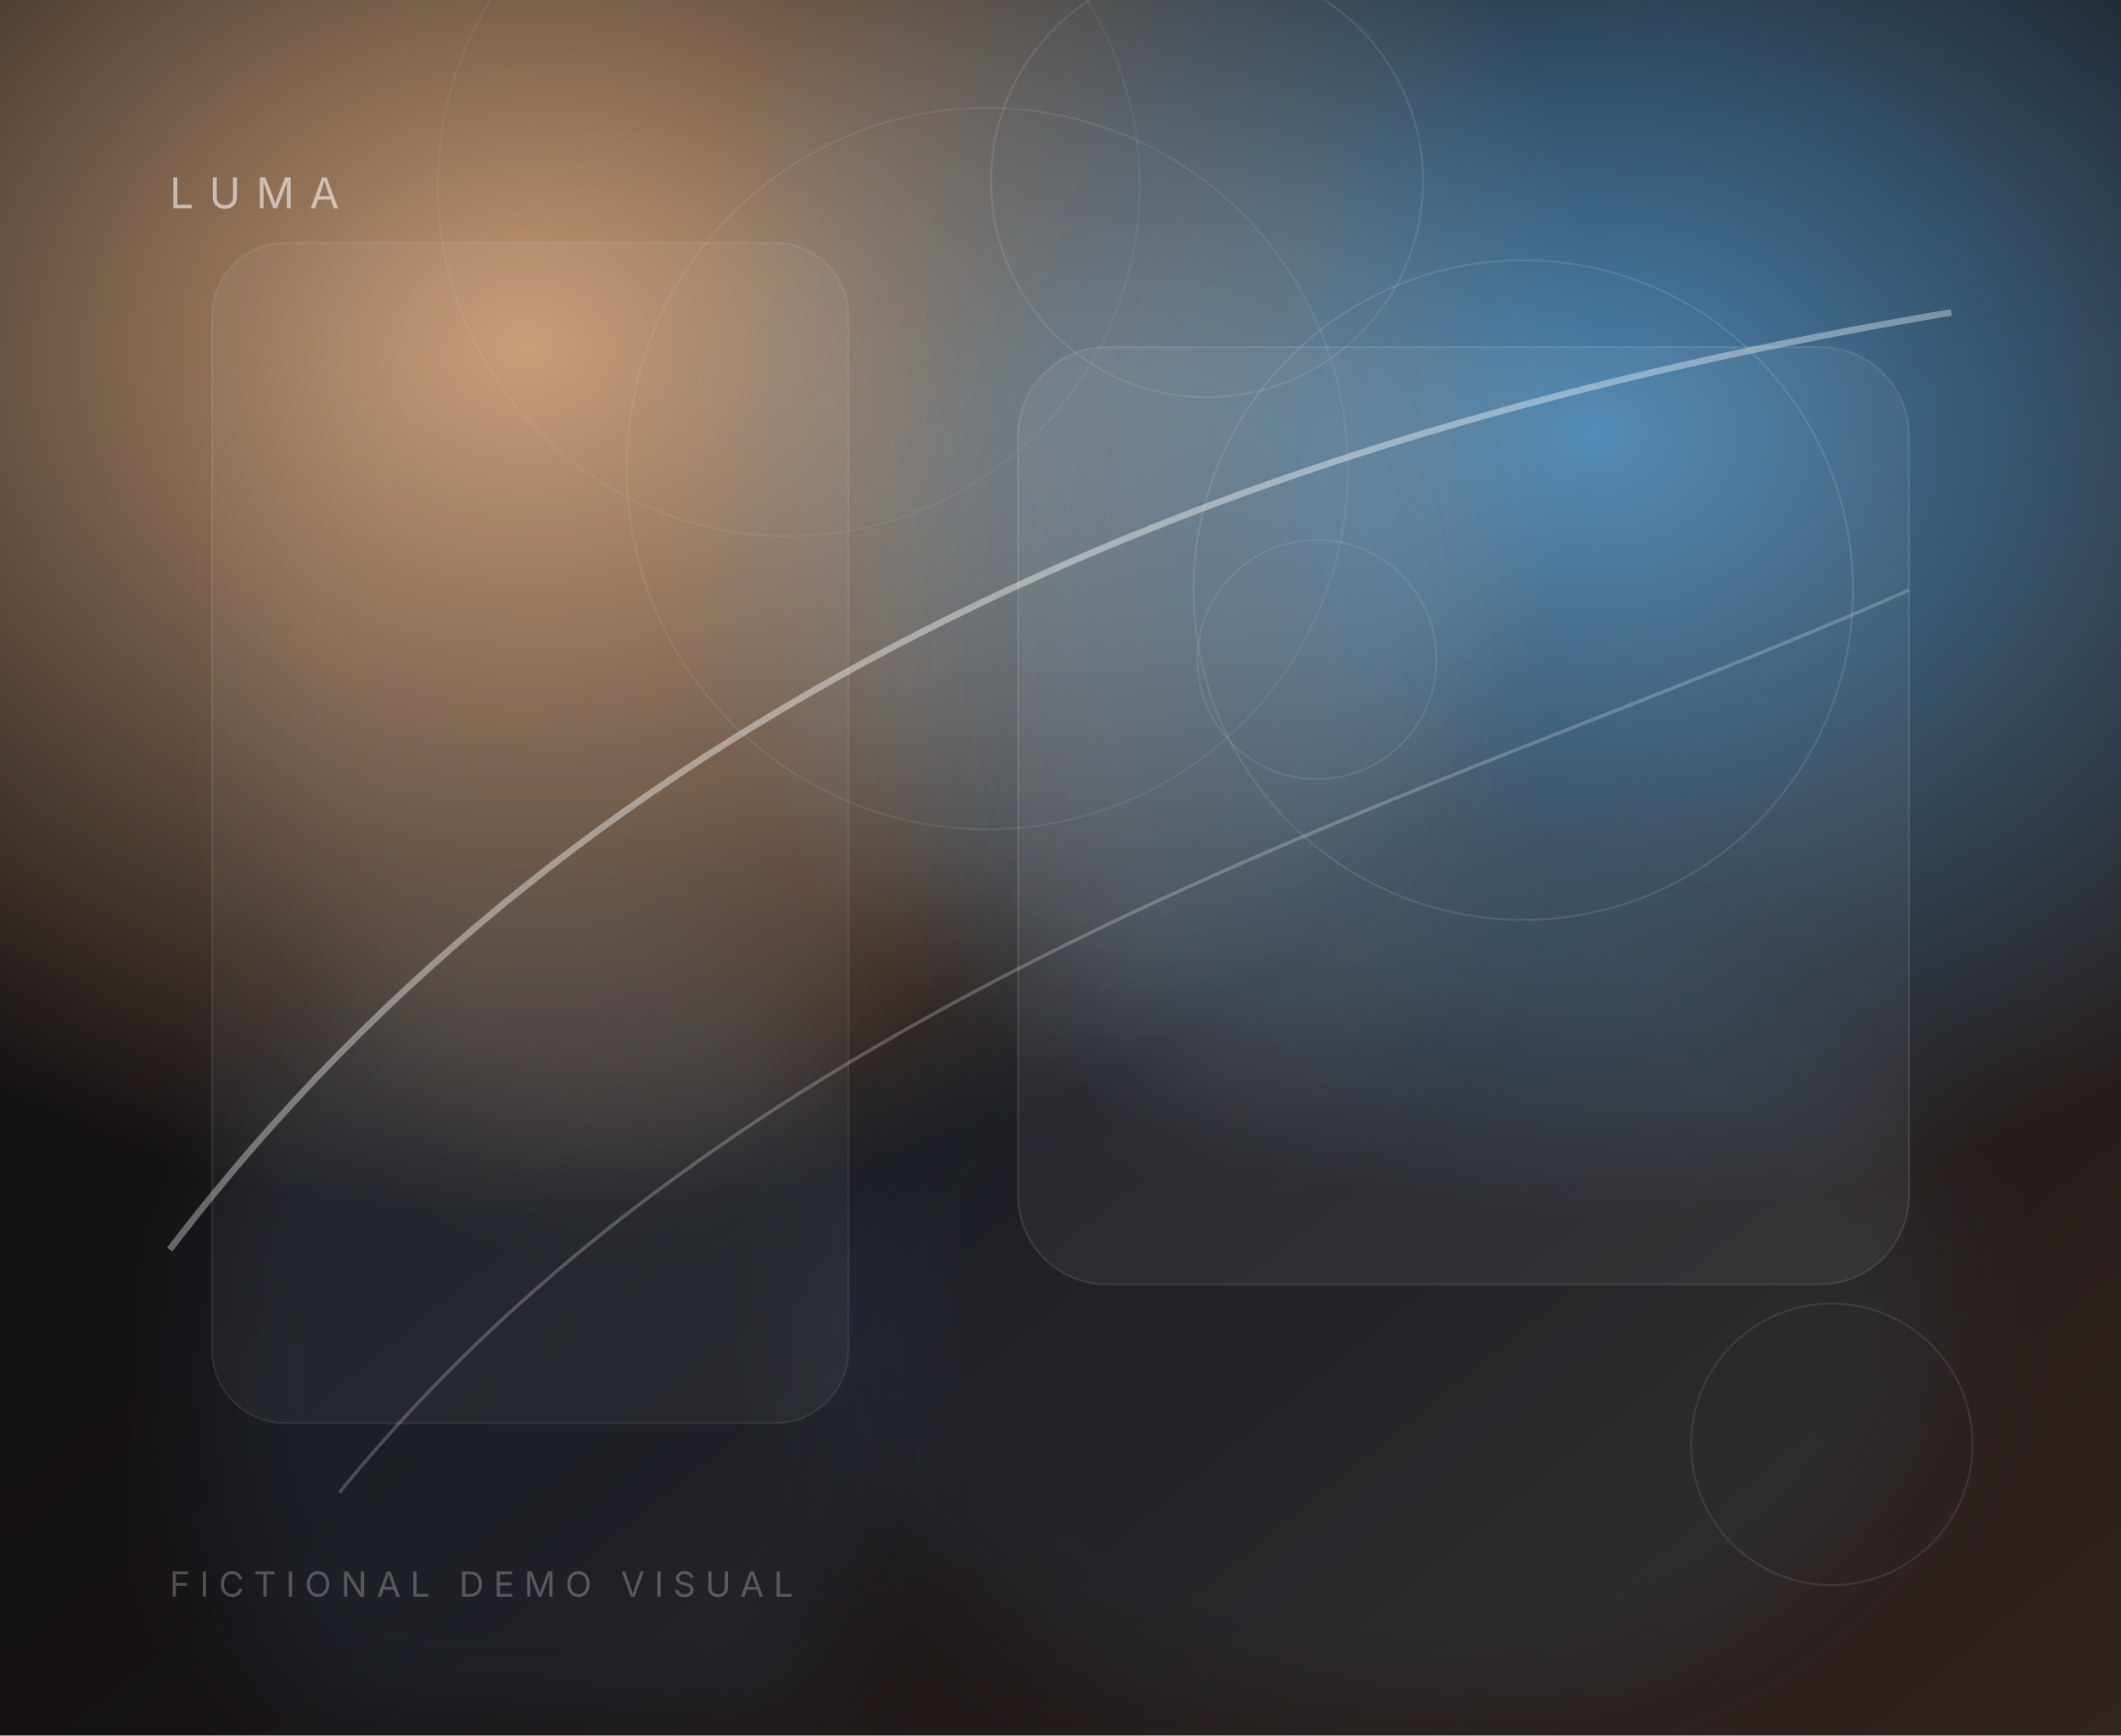
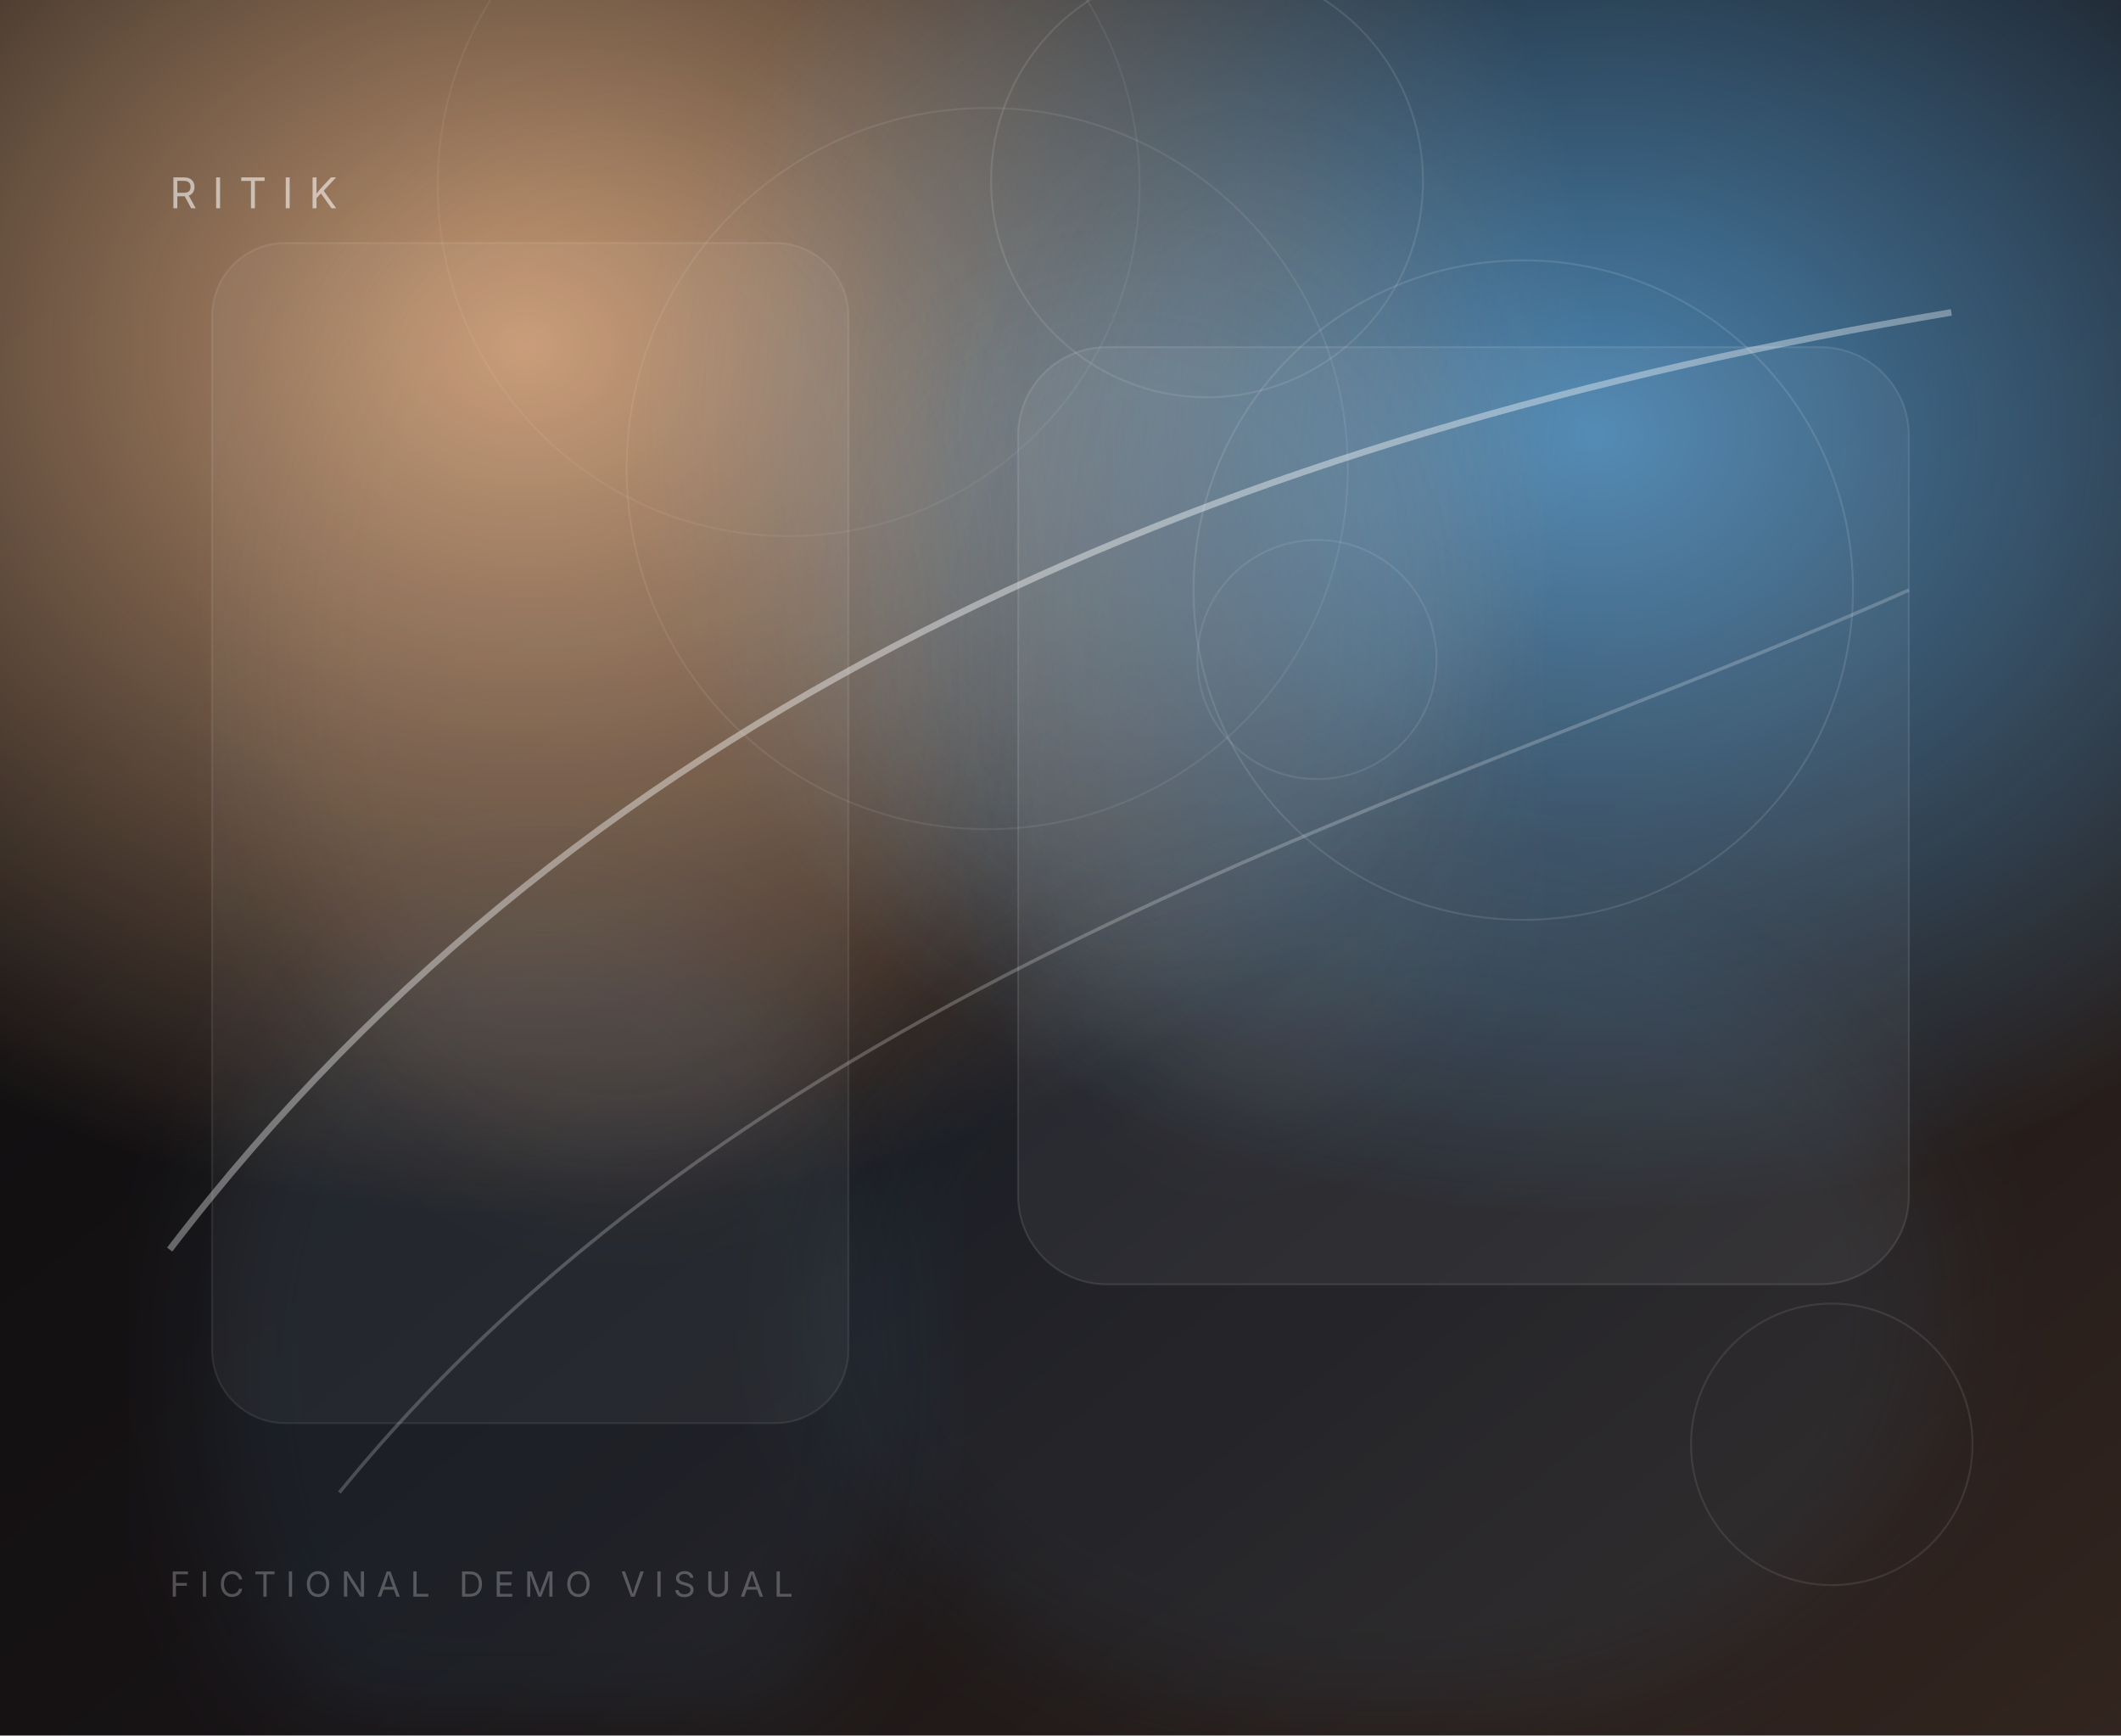
<svg xmlns="http://www.w3.org/2000/svg" viewBox="0 0 1100 900" role="img" aria-labelledby="title desc">
  <defs>
    <linearGradient id="bg" x1="0" y1="0" x2="1" y2="1">
      <stop offset="0%" stop-color="#0b0b0c" />
      <stop offset="55%" stop-color="#171315" />
      <stop offset="100%" stop-color="#32251f" />
    </linearGradient>
    <radialGradient id="glow1" cx="25%" cy="20%" r="50%">
      <stop offset="0%" stop-color="#d9a87f" stop-opacity="0.9" />
      <stop offset="100%" stop-color="#d9a87f" stop-opacity="0" />
    </radialGradient>
    <radialGradient id="glow2" cx="75%" cy="25%" r="45%">
      <stop offset="0%" stop-color="#63b7f5" stop-opacity="0.7" />
      <stop offset="100%" stop-color="#63b7f5" stop-opacity="0" />
    </radialGradient>
    <linearGradient id="line" x1="0" y1="0" x2="1" y2="1">
      <stop offset="0%" stop-color="#fff" stop-opacity="0.85" />
      <stop offset="100%" stop-color="#fff" stop-opacity="0.08" />
    </linearGradient>
    <filter id="blur">
      <feGaussianBlur stdDeviation="28" />
    </filter>
  </defs>
  <rect width="100%" height="100%" fill="url(#bg)" />
  <rect width="100%" height="100%" fill="url(#glow1)" />
  <rect width="100%" height="100%" fill="url(#glow2)" />
  <circle cx="626" cy="94" r="112" fill="none" stroke="rgba(255,255,255,0.103)" />
  <circle cx="683" cy="342" r="62" fill="none" stroke="rgba(255,255,255,0.094)" />
  <circle cx="409" cy="96" r="182" fill="none" stroke="rgba(255,255,255,0.061)" />
  <circle cx="512" cy="243" r="187" fill="none" stroke="rgba(255,255,255,0.08)" />
  <circle cx="790" cy="306" r="171" fill="none" stroke="rgba(255,255,255,0.11)" />
  <circle cx="950" cy="749" r="73" fill="none" stroke="rgba(255,255,255,0.097)" />
  <ellipse cx="590" cy="327" rx="152" ry="175" fill="#63b7f5" opacity="0.08" filter="url(#blur)" />
  <ellipse cx="649" cy="334" rx="126" ry="244" fill="#d9a87f" opacity="0.08" filter="url(#blur)" />
  <ellipse cx="283" cy="709" rx="180" ry="245" fill="#63b7f5" opacity="0.08" filter="url(#blur)" />
  <ellipse cx="322" cy="340" rx="183" ry="270" fill="#d9a87f" opacity="0.08" filter="url(#blur)" />
  <ellipse cx="719" cy="678" rx="292" ry="217" fill="#63b7f5" opacity="0.08" filter="url(#blur)" />
  <path d="M88.0,648.0 C 308,360.0 638.0,225.0 1012.0,162.0" fill="none" stroke="url(#line)" stroke-width="3.4" opacity="0.75" />
  <path d="M176.0,774.0 C 396.0,504 748.0,414.0 990.0,306.0" fill="none" stroke="url(#line)" stroke-width="1.8" opacity="0.44" />
  <rect x="110.0" y="126" width="330.0" height="612.0" rx="38" fill="rgba(255,255,255,0.04)" stroke="rgba(255,255,255,0.08)" />
  <rect x="528.0" y="180.0" width="462.0" height="486" rx="46" fill="rgba(255,255,255,0.05)" stroke="rgba(255,255,255,0.10)" />
  <g opacity="0.8">
-     <text x="88.0" y="108.0" fill="rgba(255,255,255,0.70)" font-family="Inter, Arial, sans-serif" font-size="22" letter-spacing="8">LUMA</text>
+     <text x="88.0" y="108.0" fill="rgba(255,255,255,0.70)" font-family="Inter, Arial, sans-serif" font-size="22" letter-spacing="8">RITIK</text>
    <text x="88.0" y="828.0" fill="rgba(255,255,255,0.32)" font-family="Inter, Arial, sans-serif" font-size="18" letter-spacing="5">FICTIONAL DEMO VISUAL</text>
  </g>
</svg>
